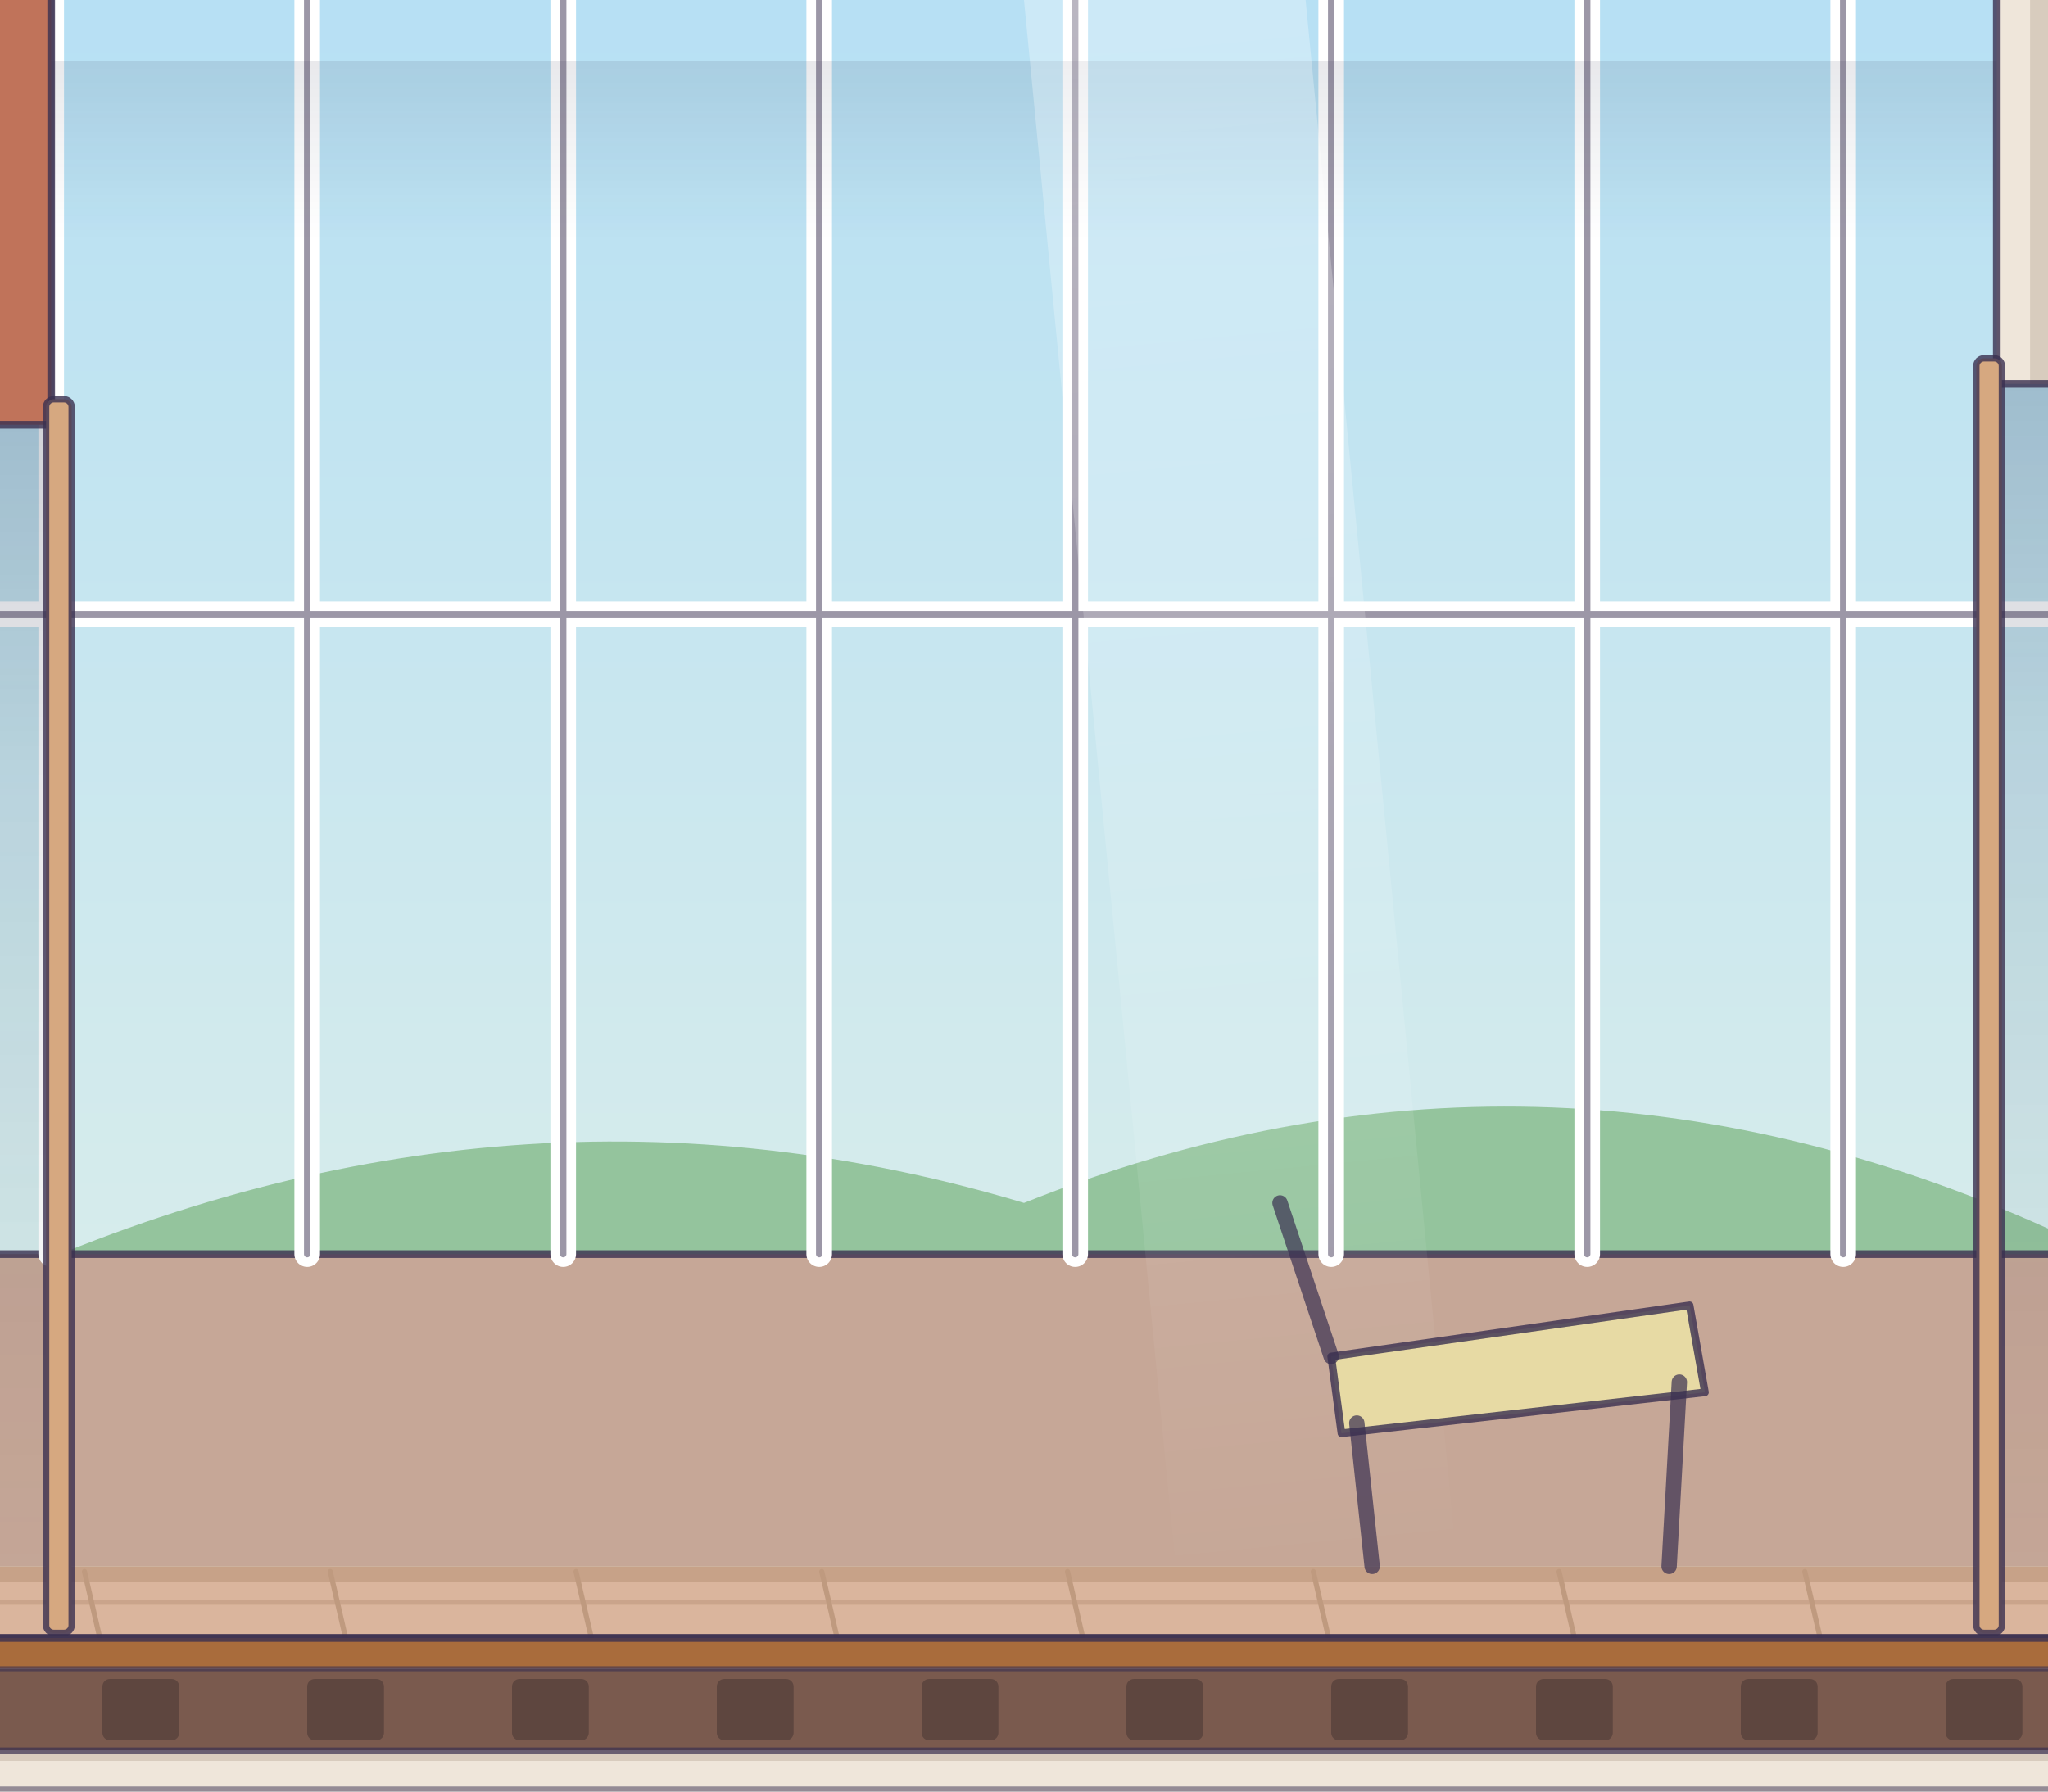
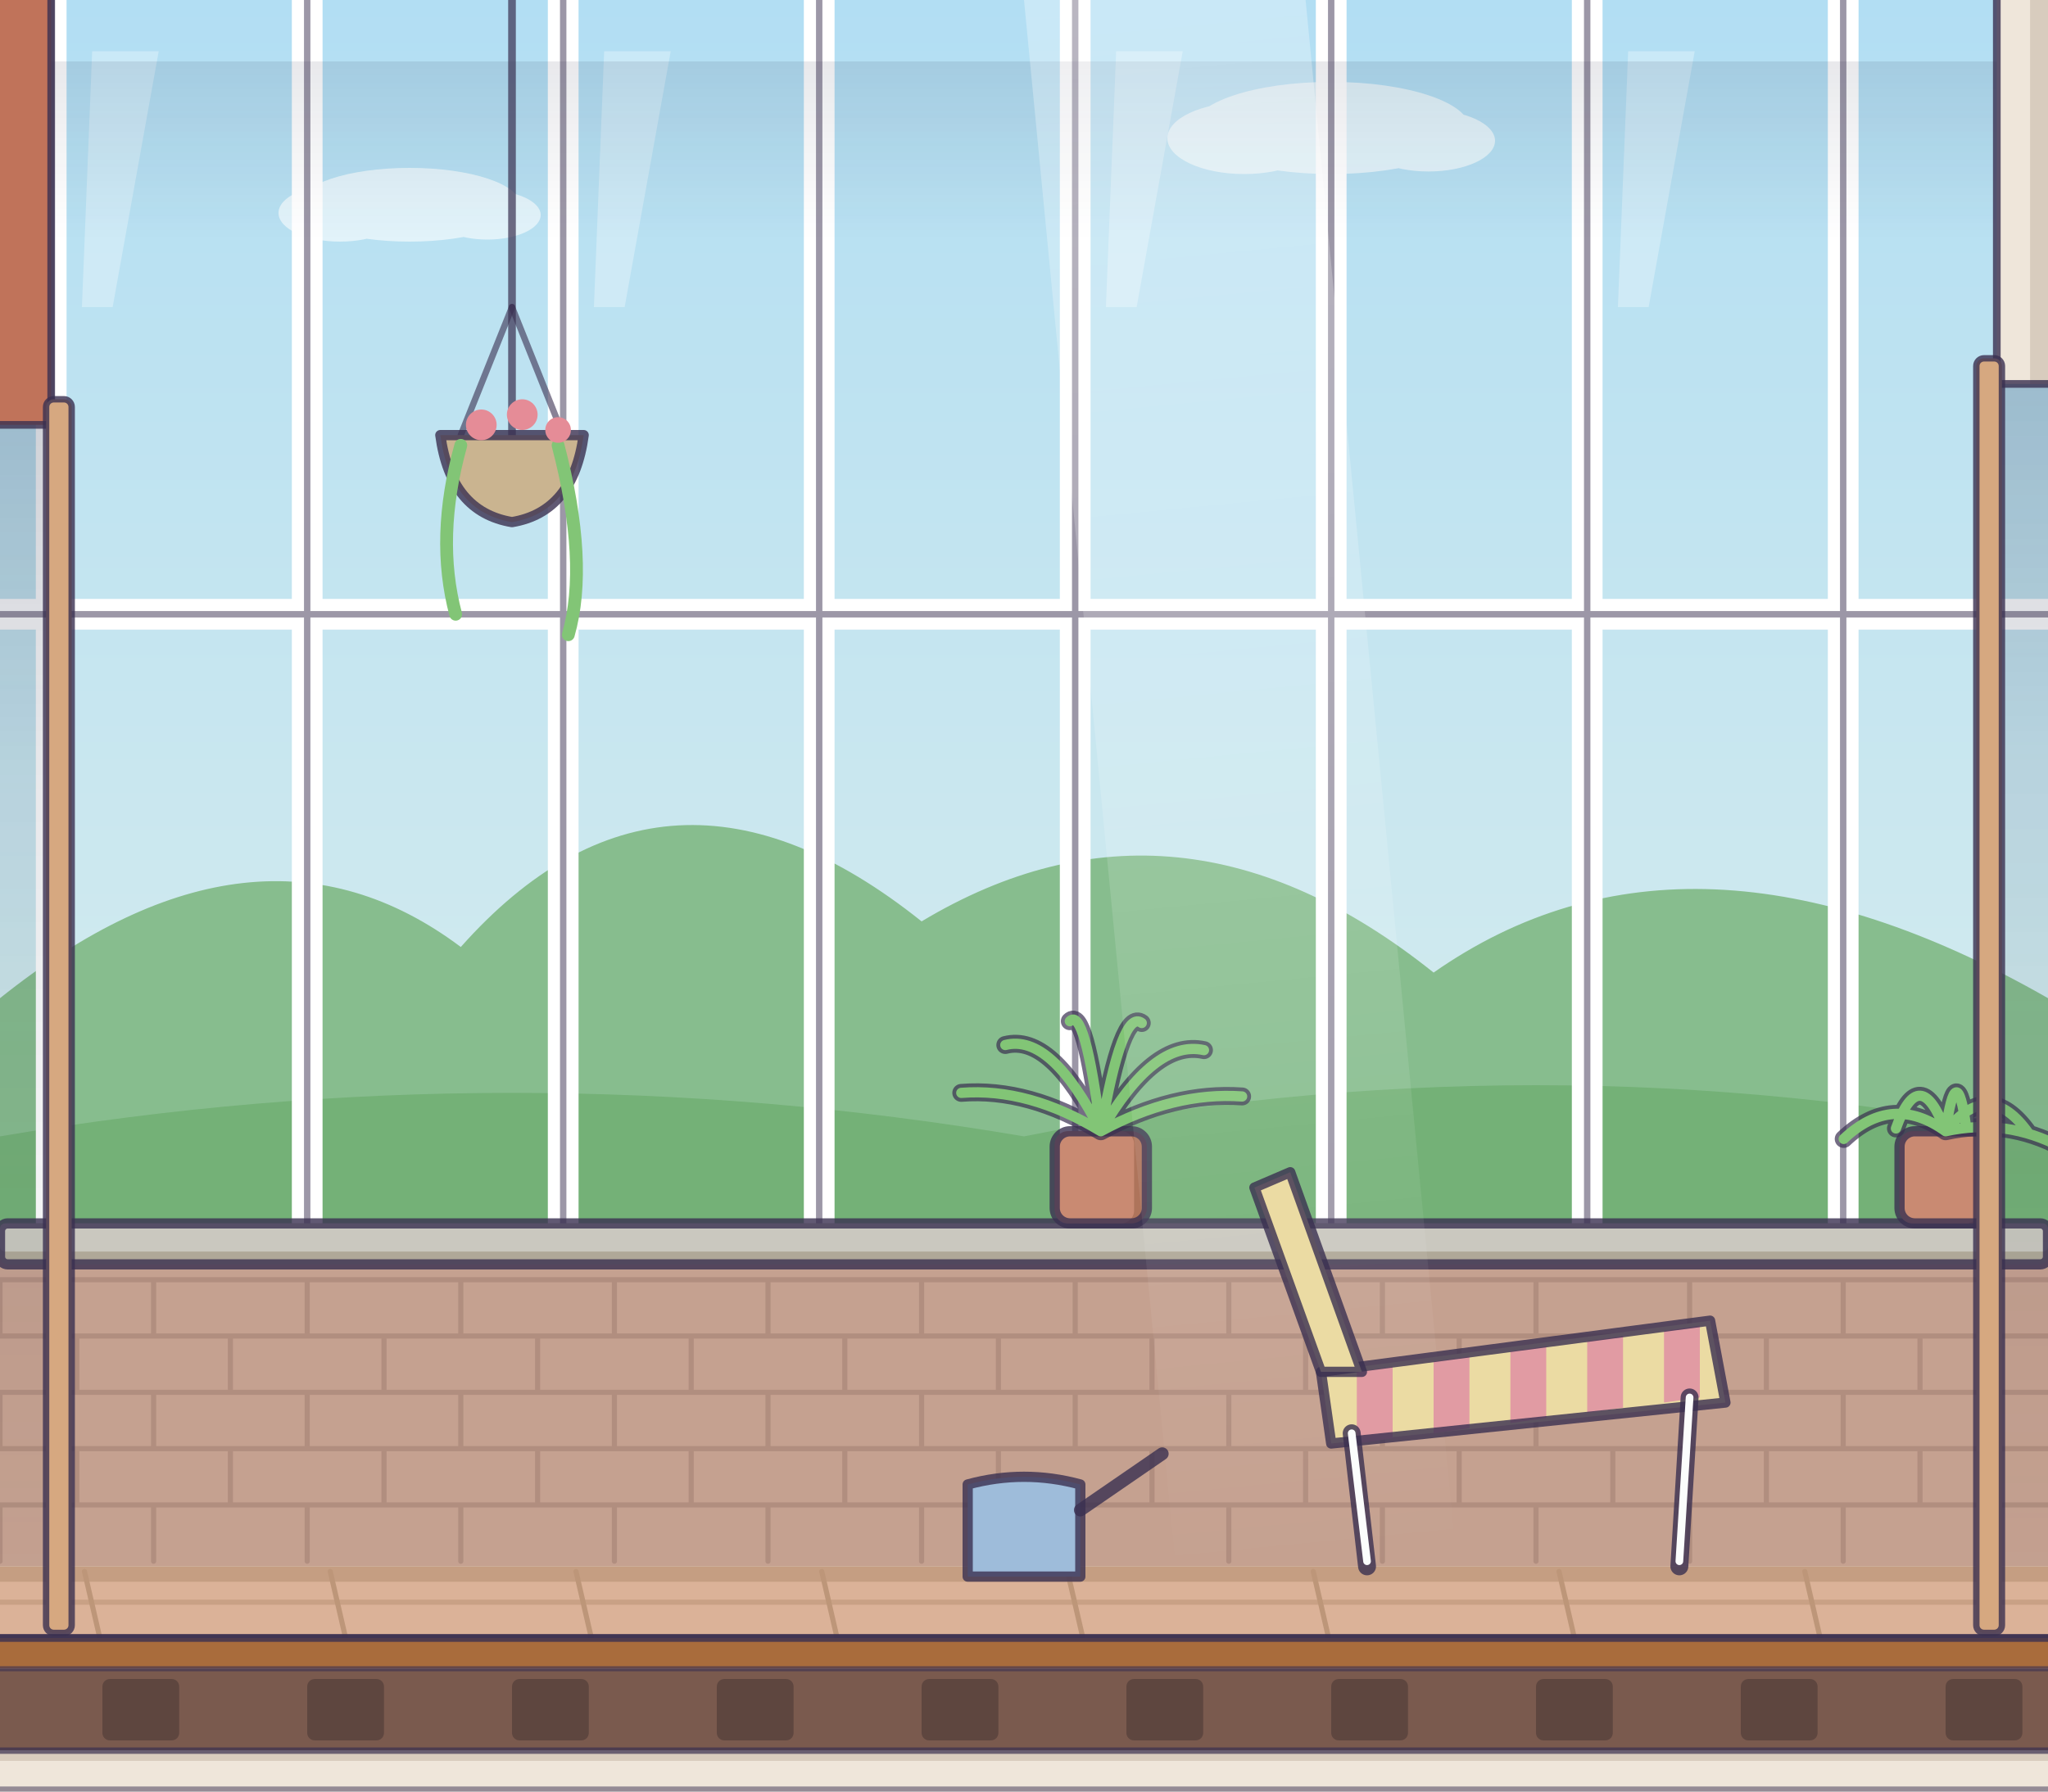
<svg xmlns="http://www.w3.org/2000/svg" width="800" height="700" viewBox="0 0 800 700">
  <defs>
    <linearGradient id="conservatory_sky" gradientUnits="userSpaceOnUse" x1="-3900" y1="0" x2="-3900" y2="580">
-       <stop offset="0" stop-color="#B7E0F4" />
-       <stop offset="1" stop-color="#DCEEEA" />
+       <stop offset="0" stop-color="#B2DEF3" />
+       <stop offset="1" stop-color="#DEEFEC" />
    </linearGradient>
    <linearGradient id="conservatory_ceilsh" gradientUnits="userSpaceOnUse" x1="-3900" y1="24" x2="-3900" y2="94">
      <stop offset="0" stop-color="#1B2340" stop-opacity="0.1" />
      <stop offset="1" stop-color="#1B2340" stop-opacity="0" />
    </linearGradient>
    <linearGradient id="conservatory_sunbeam" gradientUnits="userSpaceOnUse" x1="400" y1="0" x2="460" y2="620">
      <stop offset="0" stop-color="#FFFFFF" stop-opacity="0.3" />
      <stop offset="1" stop-color="#FFFFFF" stop-opacity="0" />
    </linearGradient>
    <linearGradient id="conservatory_reveal-1" gradientUnits="userSpaceOnUse" x1="-3900" y1="166" x2="-3900" y2="640">
      <stop offset="0" stop-color="#1B2340" stop-opacity="0.2" />
      <stop offset="0.3" stop-color="#1B2340" stop-opacity="0.1" />
      <stop offset="1" stop-color="#1B2340" stop-opacity="0" />
    </linearGradient>
    <linearGradient id="conservatory_reveal1" gradientUnits="userSpaceOnUse" x1="-3900" y1="150" x2="-3900" y2="640">
      <stop offset="0" stop-color="#1B2340" stop-opacity="0.2" />
      <stop offset="0.3" stop-color="#1B2340" stop-opacity="0.1" />
      <stop offset="1" stop-color="#1B2340" stop-opacity="0" />
    </linearGradient>
  </defs>
  <rect x="0" y="0" width="800" height="640" fill="url(#conservatory_sky)" />
-   <path d="M0 500Q200 410 400 470Q600 390 800 480L800 580L0 580Z" fill="#94C49D" />
-   <rect x="0" y="490" width="800" height="122" fill="#C6A797" />
-   <path d="M0 490L800 490" fill="none" stroke="#3A3050" stroke-width="3" stroke-opacity="0.8" stroke-linejoin="round" stroke-linecap="round" />
-   <path d="M20 0L20 490M120 0L120 490M220 0L220 490M320 0L320 490M420 0L420 490M520 0L520 490M620 0L620 490M720 0L720 490M0 240L800 240" fill="none" stroke="#FFFFFF" stroke-width="10" stroke-linejoin="round" stroke-linecap="round" />
+   <path d="M203.2 80C203.2 88 183.9 94.4 160 94.4C136.1 94.4 116.8 88 116.8 80C116.8 72 136.1 65.6 160 65.6C183.9 65.6 203.2 72 203.2 80ZM156.8 83.2C156.8 89.4 146.1 94.4 132.8 94.4C119.5 94.4 108.8 89.4 108.8 83.2C108.8 77 119.5 72 132.8 72C146.1 72 156.8 77 156.8 83.2ZM211.2 84C211.2 89.3 201.9 93.6 190.4 93.6C178.9 93.6 169.6 89.3 169.6 84C169.6 78.7 178.9 74.4 190.4 74.4C201.9 74.4 211.2 78.7 211.2 84Z" fill="#E2F3FA" />
+   <path d="M574 50C574 59.9 549.8 68 520 68C490.2 68 466 59.9 466 50C466 40.1 490.2 32 520 32C549.8 32 574 40.1 574 50ZM516 54C516 61.7 502.6 68 486 68C469.4 68 456 61.7 456 54C456 46.3 469.4 40 486 40C502.6 40 516 46.3 516 54ZM584 55C584 61.6 572.4 67 558 67C543.6 67 532 61.6 532 55C532 48.4 543.6 43 558 43C572.4 43 584 48.4 584 55Z" fill="#E2F3FA" />
+   <path d="M0 490L0 390Q100 310 180 370Q260 280 360 360Q460 300 560 380Q660 310 800 390L800 490Z" fill="#87BD8E" />
+   <path d="M0 490L0 444Q200 410 400 444Q600 404 800 444L800 490Z" fill="#74B177" />
+   <path d="M20 0L20 490M120 0L120 490M220 0L220 490M320 0L320 490M420 0L420 490M520 0L520 490M620 0L620 490M720 0L720 490M0 240L800 240" fill="none" stroke="#FFFFFF" stroke-width="12" stroke-linejoin="round" stroke-linecap="round" />
  <path d="M20 0L20 490M120 0L120 490M220 0L220 490M320 0L320 490M420 0L420 490M520 0L520 490M620 0L620 490M720 0L720 490M0 240L800 240" fill="none" stroke="#3A3050" stroke-width="2.5" stroke-opacity="0.5" stroke-linejoin="round" stroke-linecap="round" />
+   <path d="M36 20L62 20L44 120L32 120ZM236 20L262 20L244 120L232 120ZM436 20L462 20L444 120L432 120ZM636 20L662 20L644 120L632 120Z" fill="#FFFFFF" fill-opacity="0.3" />
+   <rect x="0" y="490" width="800" height="122" fill="#C5A190" />
+   <path d="M0 500L800 500M0 500L0 522M60 500L60 522M120 500L120 522M180 500L180 522M240 500L240 522M300 500L300 522M360 500L360 522M420 500L420 522M480 500L480 522M540 500L540 522M600 500L600 522M660 500L660 522M720 500L720 522M780 500L780 522M0 522L800 522M30 522L30 544M90 522L90 544M150 522L150 544M210 522L210 544M270 522L270 544M330 522L330 544M390 522L390 544M450 522L450 544M510 522L510 544M570 522L570 544M630 522L630 544M690 522L690 544M750 522L750 544M0 544L800 544M0 544L0 566M60 544L60 566M120 544L120 566M180 544L180 566M240 544L240 566M300 544L300 566M360 544L360 566M420 544L420 566M480 544L480 566M540 544L540 566M600 544L600 566M660 544L660 566M720 544L720 566M780 544L780 566M0 566L800 566M30 566L30 588M90 566L90 588M150 566L150 588M210 566L210 588M270 566L270 588M330 566L330 588M390 566L390 588M450 566L450 588M510 566L510 588M570 566L570 588M630 566L630 588M690 566L690 588M750 566L750 588M0 588L800 588M0 588L0 610M60 588L60 610M120 588L120 610M180 588L180 610M240 588L240 610M300 588L300 610M360 588L360 610M420 588L420 610M480 588L480 610M540 588L540 610M600 588L600 610M660 588L660 610M720 588L720 610M780 588L780 610" fill="none" stroke="#B18E7F" stroke-width="2" stroke-linejoin="round" stroke-linecap="round" />
+   <rect x="0" y="478" width="800" height="16" rx="3" fill="#AFA898" />
+   <rect x="0" y="478" width="800" height="11" rx="2" fill="#CAC8BF" />
+   <rect x="0" y="478" width="800" height="16" rx="3" fill="none" stroke="#3A3050" stroke-width="4" stroke-opacity="0.8" stroke-linejoin="round" />
  <rect x="0" y="24" width="800" height="70" fill="url(#conservatory_ceilsh)" />
-   <rect x="0" y="612" width="800" height="28" fill="#DAB59D" />
-   <rect x="0" y="612" width="800" height="6" fill="#BF9A7F" fill-opacity="0.7" />
-   <path d="M33 614L39 640M129 614L135 640M225 614L231 640M321 614L327 640M417 614L423 640M513 614L519 640M609 614L615 640M705 614L711 640" fill="none" stroke="#BF9A7F" stroke-width="2" stroke-linejoin="round" stroke-linecap="round" />
-   <path d="M0 626L800 626" fill="none" stroke="#BF9A7F" stroke-width="2" stroke-opacity="0.6" stroke-linejoin="round" stroke-linecap="round" />
+   <rect x="0" y="612" width="800" height="28" fill="#DBB298" />
+   <rect x="0" y="612" width="800" height="6" fill="#BD9679" fill-opacity="0.7" />
+   <path d="M33 614L39 640M129 614L135 640M225 614L231 640M321 614L327 640M417 614L423 640M513 614L519 640M609 614L615 640M705 614L711 640" fill="none" stroke="#BD9679" stroke-width="2" stroke-linejoin="round" stroke-linecap="round" />
+   <path d="M0 626L800 626" fill="none" stroke="#BD9679" stroke-width="2" stroke-opacity="0.6" stroke-linejoin="round" stroke-linecap="round" />
  <path d="M0 640L800 640" fill="none" stroke="#3A3050" stroke-width="3" stroke-opacity="0.8" stroke-linejoin="round" stroke-linecap="round" />
  <rect x="0" y="640" width="800" height="12" fill="#A96C3C" />
  <rect x="0" y="652" width="800" height="32" fill="#7A5A4E" />
  <rect x="0" y="684" width="800" height="16" fill="#EFE6DA" />
  <rect x="0" y="684" width="800" height="4" fill="#D8CCBE" />
  <path d="M43 656L67 656C68.7 656 70 657.3 70 659L70 677C70 678.7 68.7 680 67 680L43 680C41.3 680 40 678.7 40 677L40 659C40 657.3 41.3 656 43 656ZM123 656L147 656C148.7 656 150 657.3 150 659L150 677C150 678.7 148.7 680 147 680L123 680C121.3 680 120 678.7 120 677L120 659C120 657.3 121.3 656 123 656ZM203 656L227 656C228.7 656 230 657.3 230 659L230 677C230 678.7 228.7 680 227 680L203 680C201.3 680 200 678.7 200 677L200 659C200 657.3 201.3 656 203 656ZM283 656L307 656C308.7 656 310 657.3 310 659L310 677C310 678.7 308.7 680 307 680L283 680C281.3 680 280 678.7 280 677L280 659C280 657.3 281.3 656 283 656ZM363 656L387 656C388.7 656 390 657.3 390 659L390 677C390 678.7 388.7 680 387 680L363 680C361.3 680 360 678.7 360 677L360 659C360 657.3 361.3 656 363 656ZM443 656L467 656C468.7 656 470 657.3 470 659L470 677C470 678.7 468.7 680 467 680L443 680C441.3 680 440 678.7 440 677L440 659C440 657.3 441.3 656 443 656ZM523 656L547 656C548.7 656 550 657.3 550 659L550 677C550 678.7 548.7 680 547 680L523 680C521.3 680 520 678.7 520 677L520 659C520 657.3 521.3 656 523 656ZM603 656L627 656C628.7 656 630 657.3 630 659L630 677C630 678.7 628.7 680 627 680L603 680C601.3 680 600 678.7 600 677L600 659C600 657.3 601.3 656 603 656ZM683 656L707 656C708.7 656 710 657.3 710 659L710 677C710 678.7 708.7 680 707 680L683 680C681.3 680 680 678.7 680 677L680 659C680 657.3 681.3 656 683 656ZM763 656L787 656C788.7 656 790 657.3 790 659L790 677C790 678.7 788.7 680 787 680L763 680C761.3 680 760 678.7 760 677L760 659C760 657.3 761.3 656 763 656Z" fill="#5E463F" />
  <path d="M0 652L800 652" fill="none" stroke="#3A3050" stroke-width="2" stroke-opacity="0.6" stroke-linejoin="round" stroke-linecap="round" />
  <path d="M0 684L800 684" fill="none" stroke="#3A3050" stroke-width="2.5" stroke-opacity="0.7" stroke-linejoin="round" stroke-linecap="round" />
  <path d="M0 699L800 699" fill="none" stroke="#3A3050" stroke-width="2" stroke-opacity="0.5" stroke-linejoin="round" stroke-linecap="round" />
  <path d="M0 640L800 640" fill="none" stroke="#3A3050" stroke-width="3" stroke-opacity="0.8" stroke-linejoin="round" stroke-linecap="round" />
+   <rect x="412" y="442" width="36" height="36" rx="6" fill="#AE745B" />
+   <rect x="412" y="442" width="31" height="36" rx="5" fill="#C98A72" />
+   <rect x="412" y="442" width="36" height="36" rx="6" fill="none" stroke="#3A3050" stroke-width="4" stroke-opacity="0.8" stroke-linejoin="round" />
+   <path d="M430 442Q401.8 424.9 375.5 427M430 442Q410.7 403.7 392.7 408.3M430 442Q423.8 393.1 417.9 399M430 442Q438.3 393.9 446 399.7M430 442Q450.8 406 470.3 410.3M430 442Q458.5 426.5 485.2 428.4" fill="none" stroke="#3A3050" stroke-width="7" stroke-opacity="0.7" stroke-linejoin="round" stroke-linecap="round" />
+   <path d="M430 442Q401.8 424.9 375.5 427M430 442Q410.7 403.7 392.7 408.3M430 442Q423.8 393.1 417.9 399M430 442Q438.3 393.9 446 399.7M430 442Q450.8 406 470.3 410.3M430 442Q458.5 426.5 485.2 428.4" fill="none" stroke="#82C576" stroke-width="4" stroke-linejoin="round" stroke-linecap="round" />
+   <rect x="742" y="442" width="36" height="36" rx="6" fill="#AE745B" />
+   <rect x="742" y="442" width="31" height="36" rx="5" fill="#C98A72" />
+   <rect x="742" y="442" width="36" height="36" rx="6" fill="none" stroke="#3A3050" stroke-width="4" stroke-opacity="0.8" stroke-linejoin="round" />
+   <path d="M760 442Q739.2 427 720.2 445M760 442Q749.9 414.8 740.6 440.9M760 442Q764.2 412.5 768 440.2M760 442Q777 420.8 792.5 442.9M760 442Q783.6 436.8 805.3 448.3" fill="none" stroke="#3A3050" stroke-width="7" stroke-opacity="0.7" stroke-linejoin="round" stroke-linecap="round" />
+   <path d="M760 442Q739.2 427 720.2 445M760 442Q749.9 414.8 740.6 440.9M760 442Q764.2 412.5 768 440.2M760 442Q777 420.8 792.5 442.9M760 442Q783.6 436.8 805.3 448.3" fill="none" stroke="#82C576" stroke-width="4" stroke-linejoin="round" stroke-linecap="round" />
+   <path d="M200 0L200 170" fill="none" stroke="#3A3050" stroke-width="3" stroke-opacity="0.7" stroke-linejoin="round" stroke-linecap="round" />
+   <path d="M180 170L200 120" fill="none" stroke="#3A3050" stroke-width="2.5" stroke-opacity="0.6" stroke-linejoin="round" stroke-linecap="round" />
+   <path d="M220 170L200 120" fill="none" stroke="#3A3050" stroke-width="2.5" stroke-opacity="0.6" stroke-linejoin="round" stroke-linecap="round" />
+   <path d="M172 170L228 170Q224 200 200 204Q176 200 172 170Z" fill="#CAB490" />
+   <path d="M172 170L228 170Q224 200 200 204Q176 200 172 170Z" fill="none" stroke="#3A3050" stroke-width="4" stroke-opacity="0.8" stroke-linejoin="round" stroke-linecap="round" />
+   <path d="M180 174Q170 210 178 240M218 174Q230 220 222 248" fill="none" stroke="#82C576" stroke-width="5" stroke-linejoin="round" stroke-linecap="round" />
+   <path d="M194 166C194 169.3 191.3 172 188 172C184.7 172 182 169.3 182 166C182 162.7 184.7 160 188 160C191.3 160 194 162.7 194 166ZM210 162C210 165.3 207.3 168 204 168C200.7 168 198 165.3 198 162C198 158.7 200.7 156 204 156C207.3 156 210 158.7 210 162ZM223 168C223 170.8 220.8 173 218 173C215.2 173 213 170.8 213 168C213 165.2 215.2 163 218 163C220.8 163 223 165.2 223 168Z" fill="#E58C97" />
  <path d="M400 0L510 0L570 620L460 620Z" fill="url(#conservatory_sunbeam)" />
-   <path d="M520 530L660 510L666 544L524 560Z" fill="#E7DAA4" />
-   <path d="M520 530L660 510L666 544L524 560Z" fill="none" stroke="#3A3050" stroke-width="3" stroke-opacity="0.8" stroke-linejoin="round" stroke-linecap="round" />
-   <path d="M530 556L536 612M656 540L652 612M520 530L500 470" fill="none" stroke="#3A3050" stroke-width="6" stroke-opacity="0.7" stroke-linejoin="round" stroke-linecap="round" />
+   <path d="M516 536L668 516L674 548L520 564Z" fill="#EBDBA3" />
+   <path d="M530 536L544 534L544 562L530 564ZM560 532L574 530L574 558L560 560ZM590 528L604 526L604 554L590 556ZM620 524L634 522L634 550L620 552ZM650 520L664 518L664 546L650 548Z" fill="#E19BA3" />
+   <path d="M516 536L668 516L674 548L520 564Z" fill="none" stroke="#3A3050" stroke-width="4" stroke-opacity="0.8" stroke-linejoin="round" stroke-linecap="round" />
+   <path d="M516 536L490 464L504 458L532 536Z" fill="#EBDBA3" />
+   <path d="M516 536L490 464L504 458L532 536Z" fill="none" stroke="#3A3050" stroke-width="4" stroke-opacity="0.8" stroke-linejoin="round" stroke-linecap="round" />
+   <path d="M528 560L534 612" fill="none" stroke="#3A3050" stroke-width="7" stroke-opacity="0.8" stroke-linejoin="round" stroke-linecap="round" />
+   <path d="M660 546L656 612" fill="none" stroke="#3A3050" stroke-width="7" stroke-opacity="0.8" stroke-linejoin="round" stroke-linecap="round" />
+   <path d="M528 560L534 610" fill="none" stroke="#FBFDFC" stroke-width="3" stroke-linejoin="round" stroke-linecap="round" />
+   <path d="M660 546L656 610" fill="none" stroke="#FBFDFC" stroke-width="3" stroke-linejoin="round" stroke-linecap="round" />
+   <path d="M378 616L378 580Q400 574 422 580L422 616Z" fill="#9EBCDA" />
+   <path d="M378 616L378 580Q400 574 422 580L422 616Z" fill="none" stroke="#3A3050" stroke-width="4" stroke-opacity="0.8" stroke-linejoin="round" stroke-linecap="round" />
+   <path d="M422 590L454 568" fill="none" stroke="#3A3050" stroke-width="5" stroke-opacity="0.8" stroke-linejoin="round" stroke-linecap="round" />
  <rect x="0" y="0" width="20" height="166" fill="#C0735A" />
  <path d="M20 0L20 166" fill="none" stroke="#3A3050" stroke-width="3" stroke-opacity="0.8" stroke-linejoin="round" stroke-linecap="round" />
  <rect x="0" y="166" width="20" height="446" fill="url(#conservatory_reveal-1)" />
  <path d="M0 166L20 166" fill="none" stroke="#3A3050" stroke-width="3" stroke-opacity="0.8" stroke-linejoin="round" stroke-linecap="round" />
  <rect x="18" y="156" width="10" height="482" rx="3" fill="#D6A880" />
  <rect x="18" y="156" width="10" height="482" rx="3" fill="none" stroke="#3A3050" stroke-width="2.5" stroke-opacity="0.8" stroke-linejoin="round" />
  <rect x="780" y="0" width="20" height="150" fill="#EFE6DA" />
  <rect x="793" y="0" width="7" height="150" fill="#D8CCBE" />
  <path d="M780 0L780 150" fill="none" stroke="#3A3050" stroke-width="3" stroke-opacity="0.8" stroke-linejoin="round" stroke-linecap="round" />
  <rect x="780" y="150" width="20" height="462" fill="url(#conservatory_reveal1)" />
  <path d="M780 150L800 150" fill="none" stroke="#3A3050" stroke-width="3" stroke-opacity="0.8" stroke-linejoin="round" stroke-linecap="round" />
  <rect x="772" y="140" width="10" height="498" rx="3" fill="#D6A880" />
  <rect x="772" y="140" width="10" height="498" rx="3" fill="none" stroke="#3A3050" stroke-width="2.5" stroke-opacity="0.8" stroke-linejoin="round" />
</svg>
